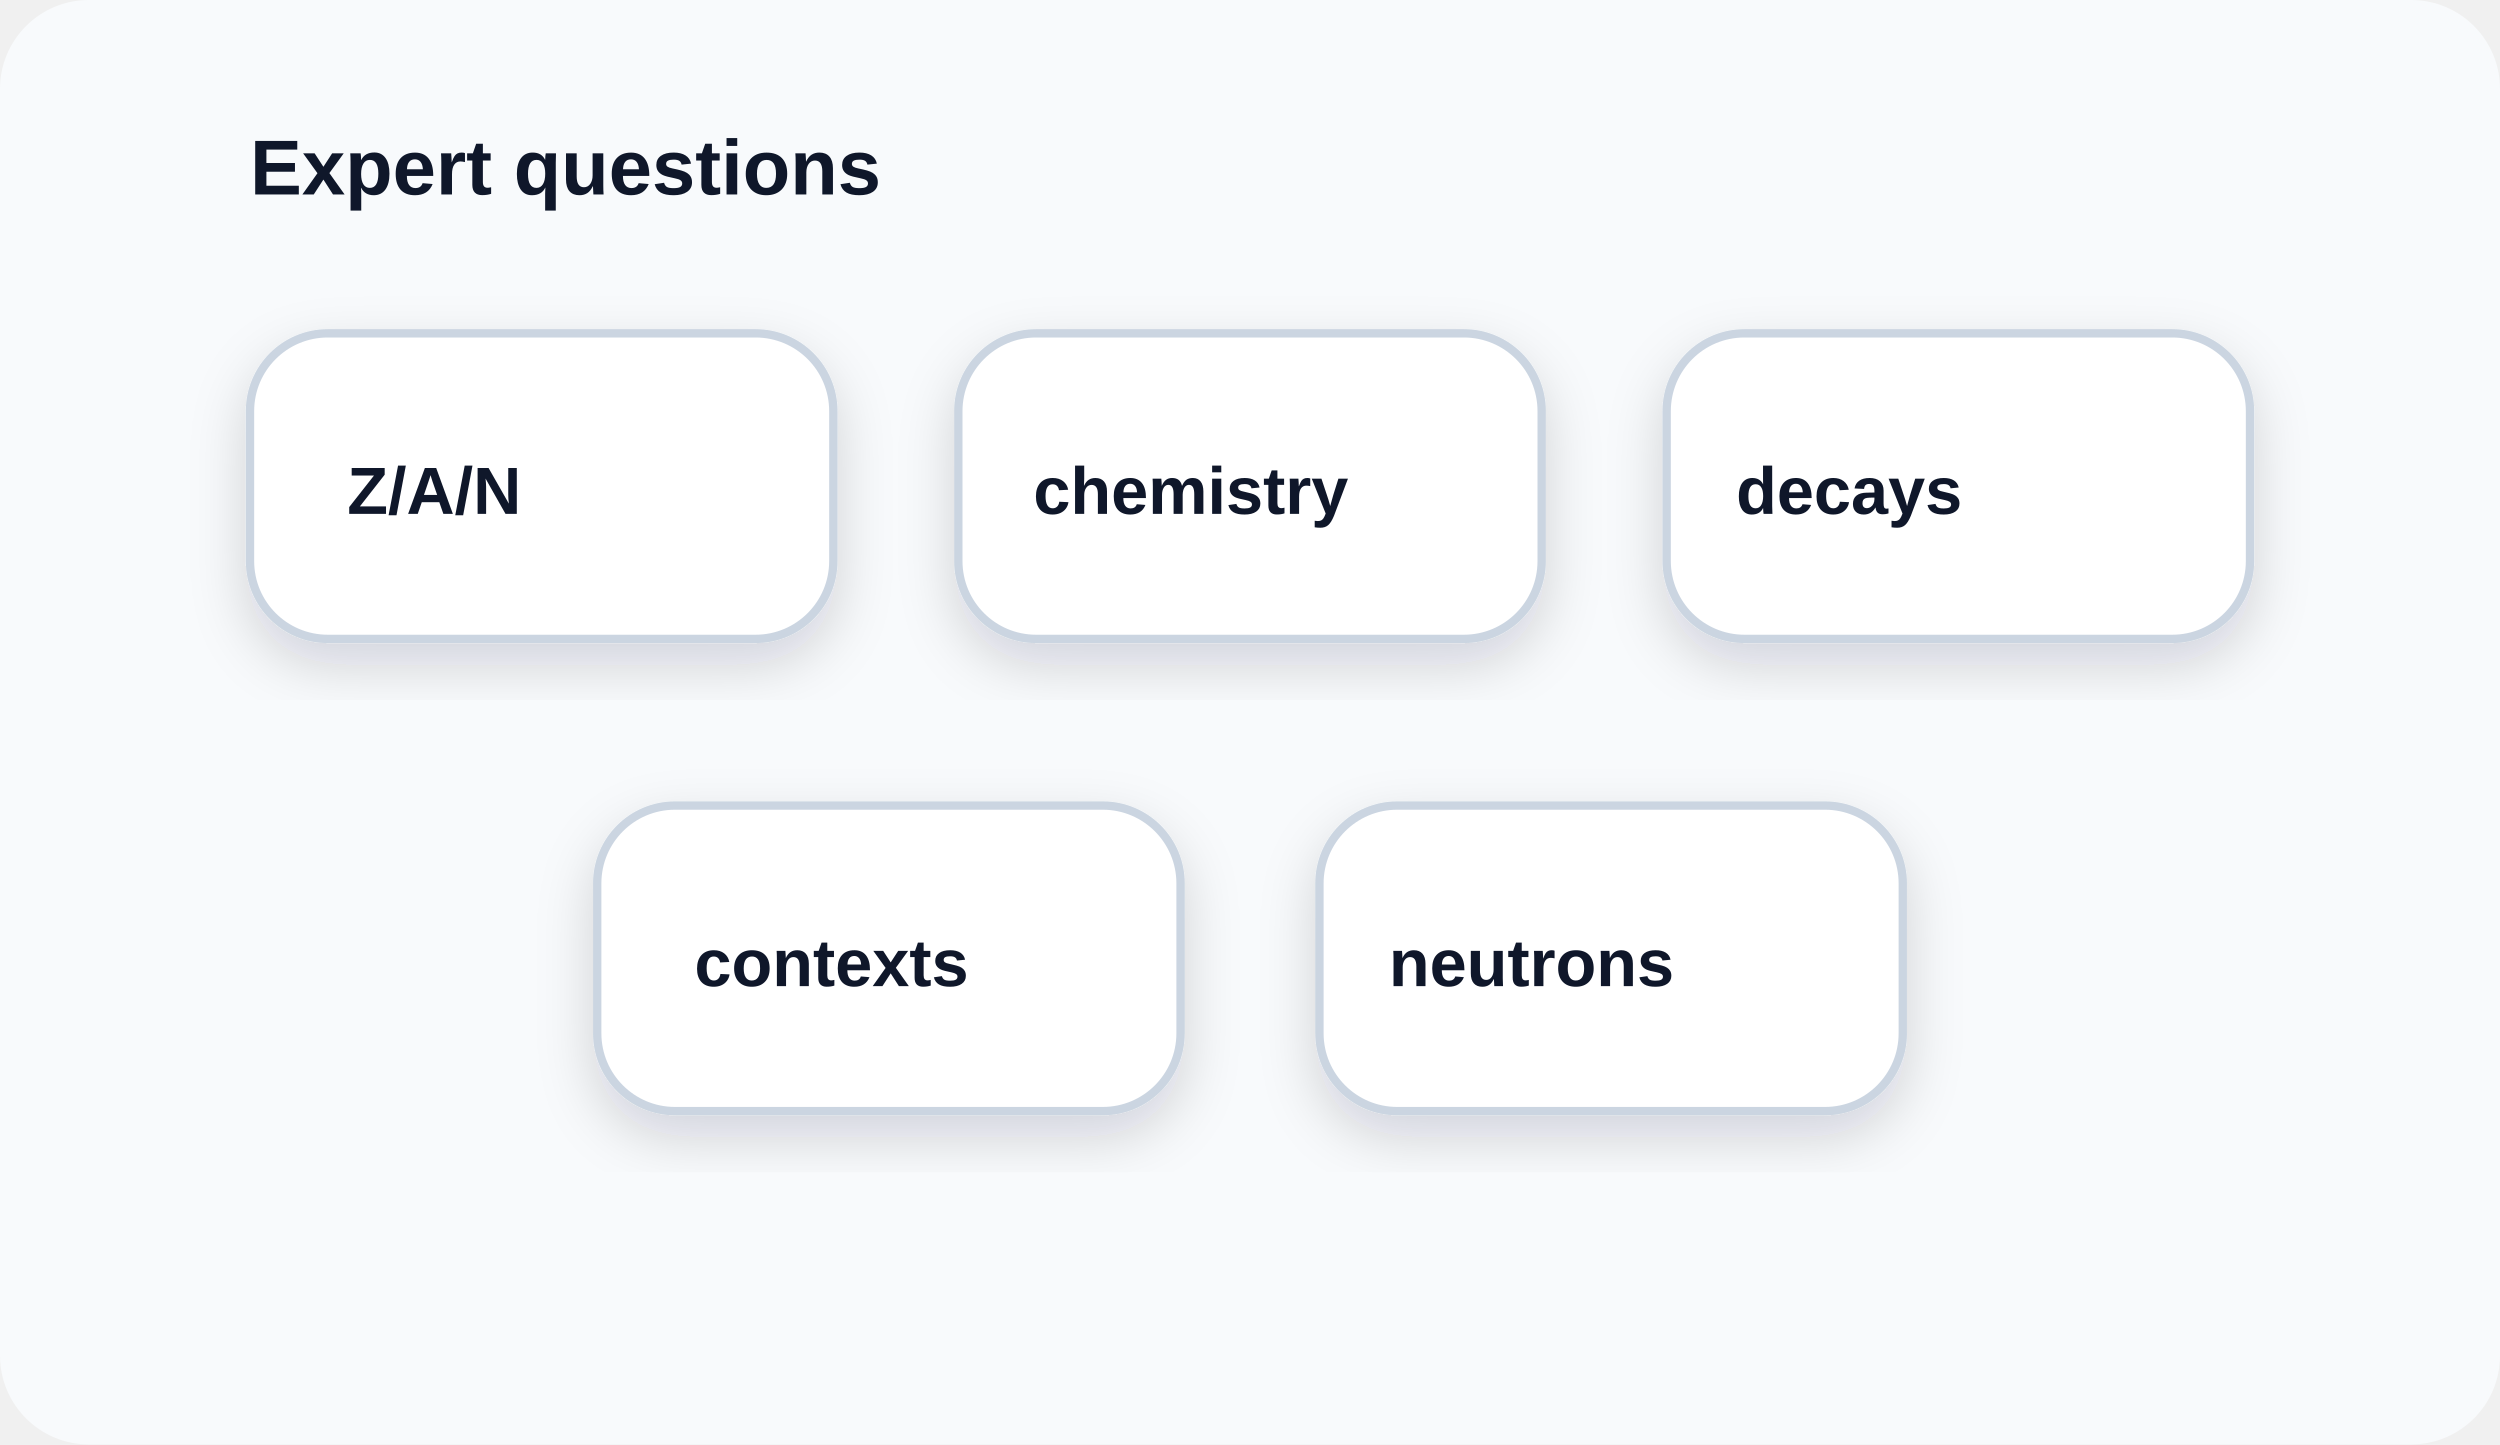
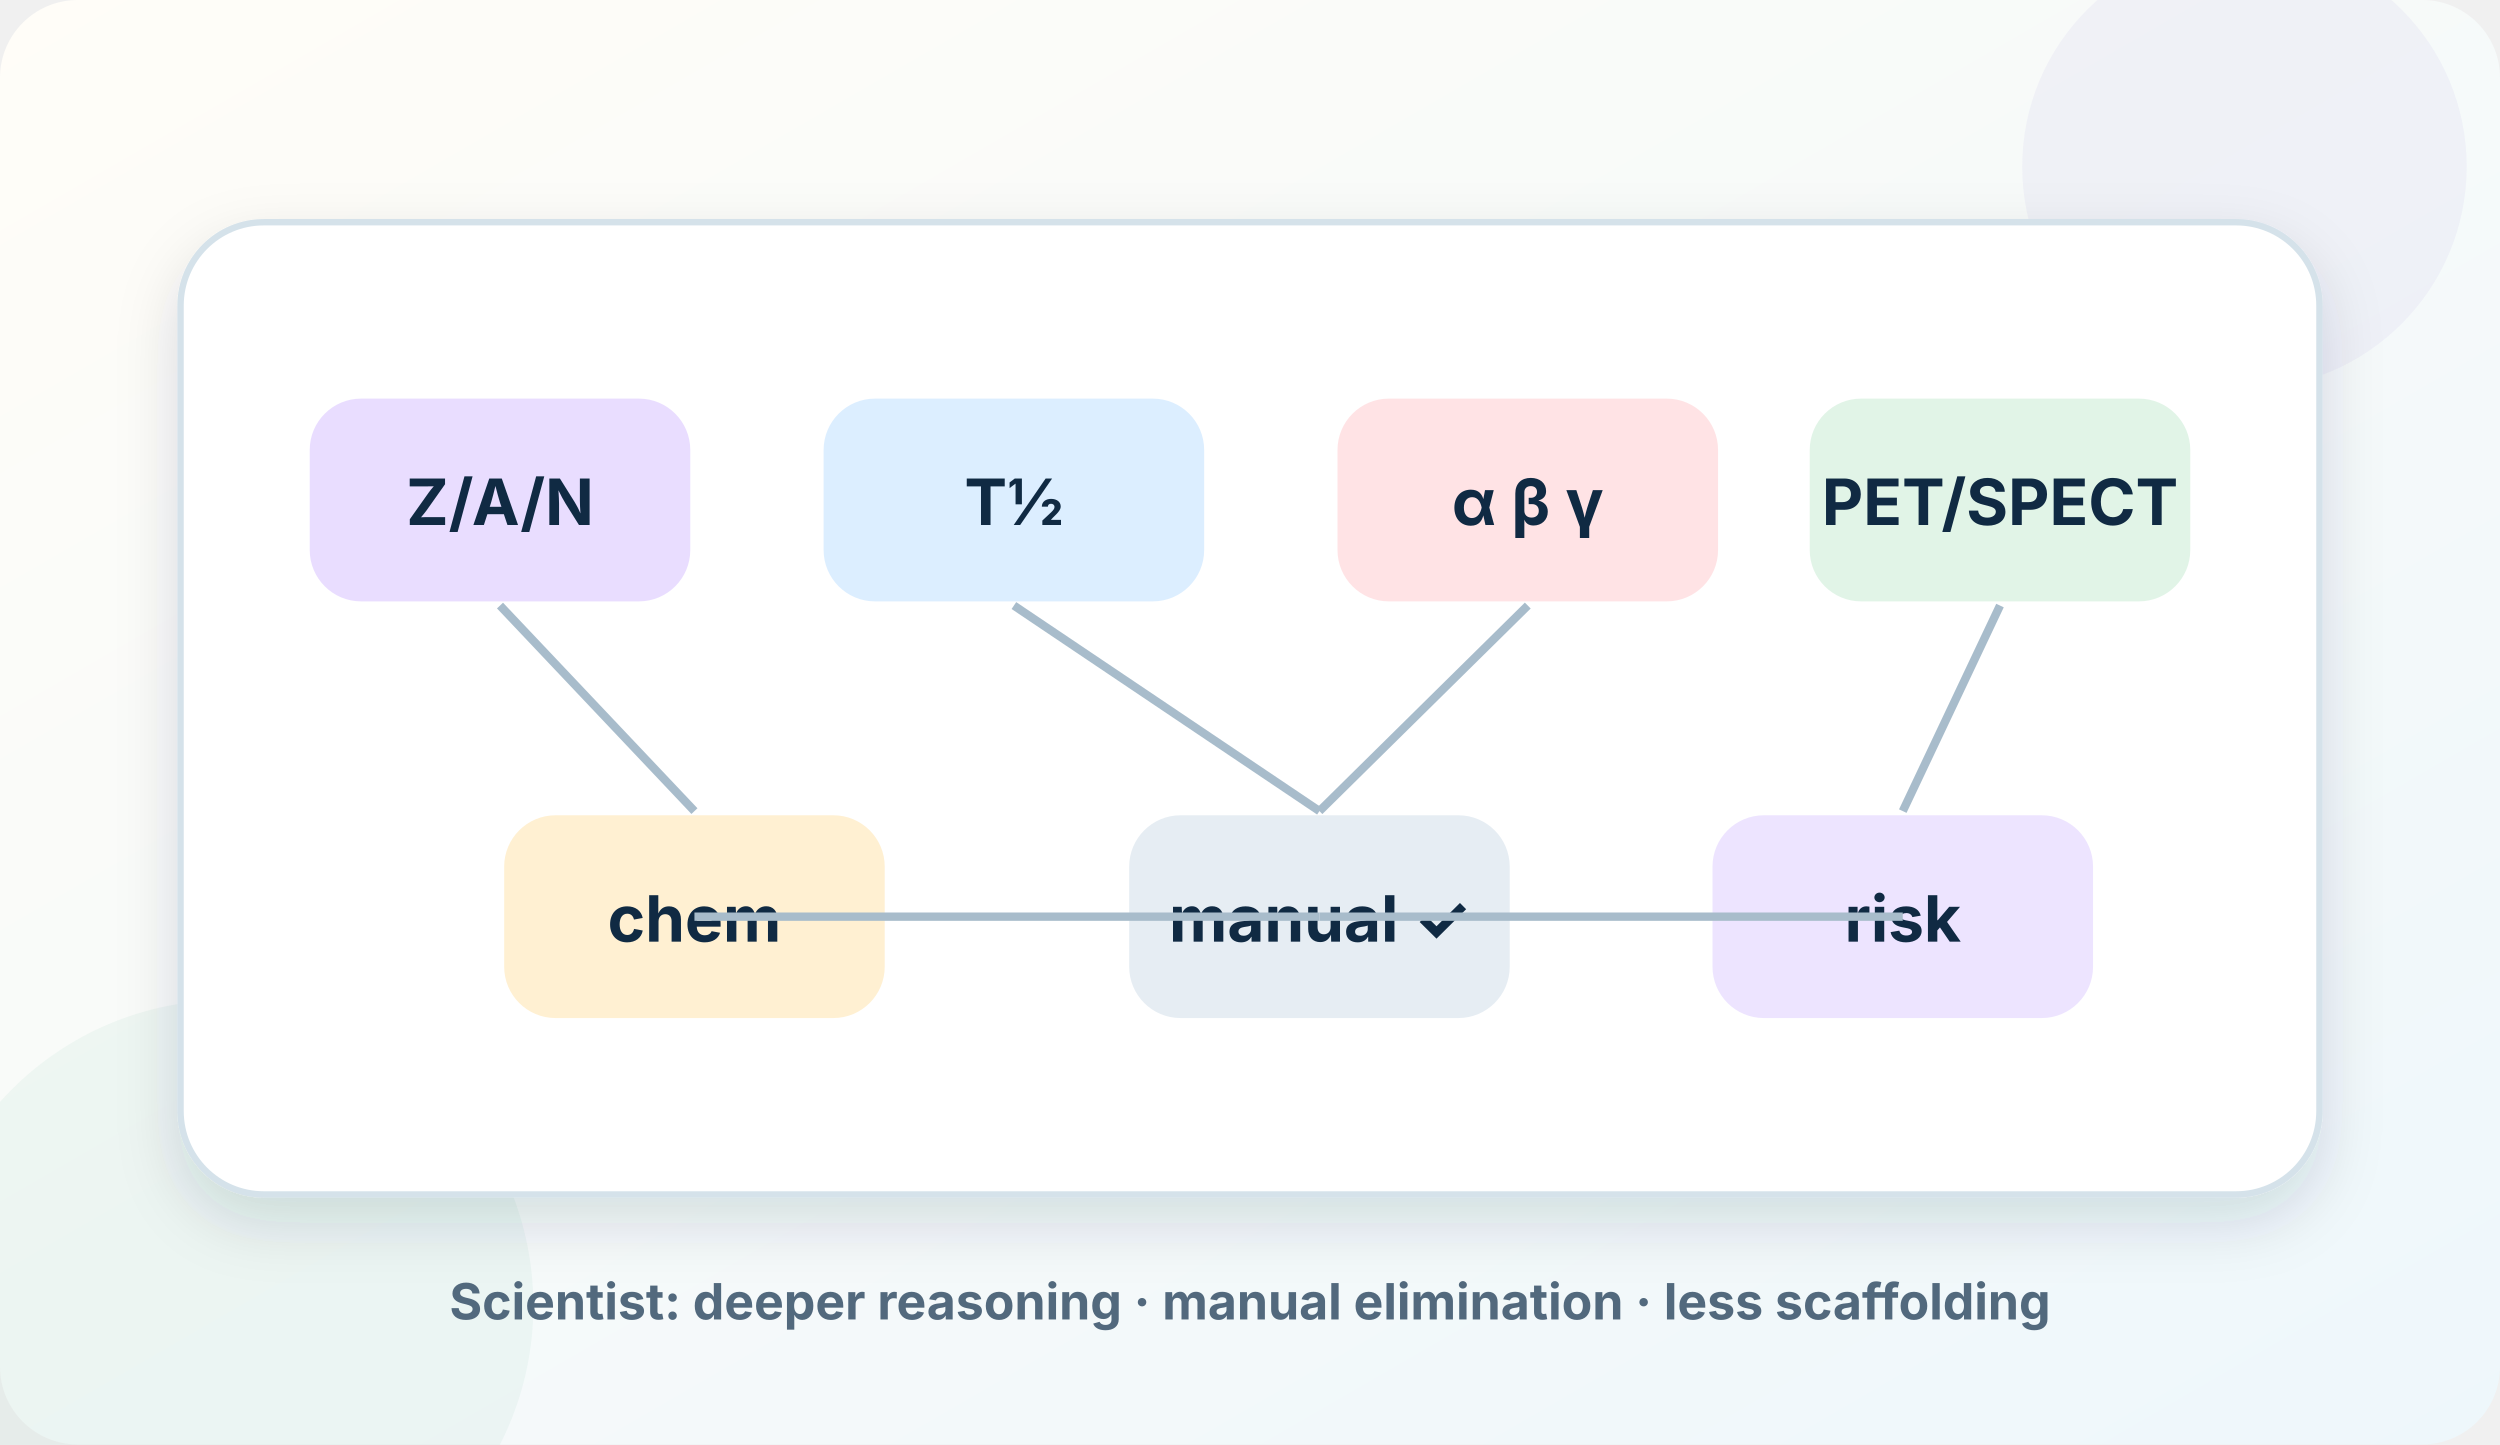
- <svg xmlns="http://www.w3.org/2000/svg" width="900" height="520" viewBox="0 0 900 520">
+ <svg xmlns="http://www.w3.org/2000/svg" width="900" height="520" viewBox="0 0 900 520" role="img">
  <defs>
+     <linearGradient id="bg" x1="0" x2="1" y1="0" y2="1">
+       <stop offset="0" stop-color="#fffdf8" />
+       <stop offset="1" stop-color="#eef7fb" />
+     </linearGradient>
+     <linearGradient id="card" x1="0" x2="1">
+       <stop offset="0" stop-color="#ffffff" />
+       <stop offset="1" stop-color="#f8fbfd" />
+     </linearGradient>
    <filter id="shadow" x="-20%" y="-20%" width="140%" height="140%">
-       <feDropShadow dx="0" dy="8" stdDeviation="10" flood-color="#0f172a" flood-opacity="0.16" />
+       <feDropShadow dx="0" dy="9" stdDeviation="11" flood-color="#17324d" flood-opacity="0.14" />
    </filter>
-     <style>text{font-family:Arial, Helvetica, sans-serif;fill:#0f172a} .small{font-size:24px;font-weight:700} .tiny{font-size:18px;font-weight:600;fill:#334155} .label{font-size:28px;font-weight:900} .card{fill:#fff;stroke:#cbd5e1;stroke-width:3;rx:28;filter:url(#shadow)} .p{fill:#f97316} .n{fill:#38bdf8} .e{fill:#a78bfa} .alpha{fill:#fde006} .beta{fill:#63b5c1} .orange{fill:#ff744f} .gamma{fill:#ffd0c5}</style>
+     <filter id="soft" x="-30%" y="-30%" width="160%" height="160%">
+       <feGaussianBlur stdDeviation="7" />
+     </filter>
+     <style>
+     text{font-family:Inter,Arial,Helvetica,sans-serif;fill:#102a43}
+     .big{font-size:42px;font-weight:850}
+     .mid{font-size:29px;font-weight:800}
+     .label{font-size:23px;font-weight:750}
+     .small{font-size:18px;font-weight:700}
+     .tiny{font-size:15px;font-weight:650}
+     .muted{fill:#52697d}
+     .panel{fill:url(#card);stroke:#d5e2ea;stroke-width:2.5;filter:url(#shadow)}
+     .thin{stroke:#6b879c;stroke-width:3;fill:none;stroke-linecap:round;stroke-linejoin:round}
+     .arrow{stroke:#7b61d1;stroke-width:6;fill:none;stroke-linecap:round;stroke-linejoin:round}
+   </style>
  </defs>
-   <rect width="100%" height="100%" fill="#f8fafc" rx="32" />
-   <text x="90" y="70" class="label">Expert questions</text>
-   <rect x="90" y="120" width="210" height="110" class="card" />
-   <text x="125" y="185" class="small">Z/A/N</text>
-   <rect x="345" y="120" width="210" height="110" class="card" />
-   <text x="372" y="185" class="small">chemistry</text>
-   <rect x="600" y="120" width="210" height="110" class="card" />
-   <text x="625" y="185" class="small">decays</text>
-   <rect x="215" y="290" width="210" height="110" class="card" />
-   <text x="250" y="355" class="small">contexts</text>
-   <rect x="475" y="290" width="210" height="110" class="card" />
-   <text x="500" y="355" class="small">neutrons</text>
+   <rect width="900" height="520" rx="28" fill="url(#bg)" />
+   <circle cx="808" cy="60" r="80" fill="#7b61d1" opacity="0.06" />
+   <circle cx="82" cy="470" r="110" fill="#3aa17e" opacity="0.055" />
+   <rect x="65" y="80" width="770" height="350" rx="30" fill="#ffffff" stroke="#d5e2ea" stroke-width="2.3" filter="url(#shadow)" />
+   <rect x="110" y="142" width="140" height="76" rx="20" fill="#e9ddff" stroke="#fff" stroke-width="3" />
+   <text x="180" y="189" text-anchor="middle" class="label">Z/A/N</text>
+   <rect x="295" y="142" width="140" height="76" rx="20" fill="#dceeff" stroke="#fff" stroke-width="3" />
+   <text x="365" y="189" text-anchor="middle" class="label">T½</text>
+   <rect x="480" y="142" width="140" height="76" rx="20" fill="#ffe3e5" stroke="#fff" stroke-width="3" />
+   <text x="550" y="189" text-anchor="middle" class="label">α β γ</text>
+   <rect x="650" y="142" width="140" height="76" rx="20" fill="#e1f4e7" stroke="#fff" stroke-width="3" />
+   <text x="720" y="189" text-anchor="middle" class="label">PET/SPECT</text>
+   <rect x="180" y="292" width="140" height="76" rx="20" fill="#fff0d2" stroke="#fff" stroke-width="3" />
+   <text x="250" y="339" text-anchor="middle" class="label">chem</text>
+   <rect x="405" y="292" width="140" height="76" rx="20" fill="#e6edf3" stroke="#fff" stroke-width="3" />
+   <text x="475" y="339" text-anchor="middle" class="label">manual ✓</text>
+   <rect x="615" y="292" width="140" height="76" rx="20" fill="#ede4ff" stroke="#fff" stroke-width="3" />
+   <text x="685" y="339" text-anchor="middle" class="label">risk</text>
+   <line x1="180" y1="218" x2="250" y2="292" stroke="#a8bccb" stroke-width="3" />
+   <line x1="365" y1="218" x2="475" y2="292" stroke="#a8bccb" stroke-width="3" />
+   <line x1="550" y1="218" x2="475" y2="292" stroke="#a8bccb" stroke-width="3" />
+   <line x1="720" y1="218" x2="685" y2="292" stroke="#a8bccb" stroke-width="3" />
+   <line x1="250" y1="330" x2="475" y2="330" stroke="#a8bccb" stroke-width="3" />
+   <line x1="475" y1="330" x2="685" y2="330" stroke="#a8bccb" stroke-width="3" />
+   <text x="450" y="475" text-anchor="middle" class="small muted">Scientist: deeper reasoning · manual elimination · less scaffolding</text>
</svg>
